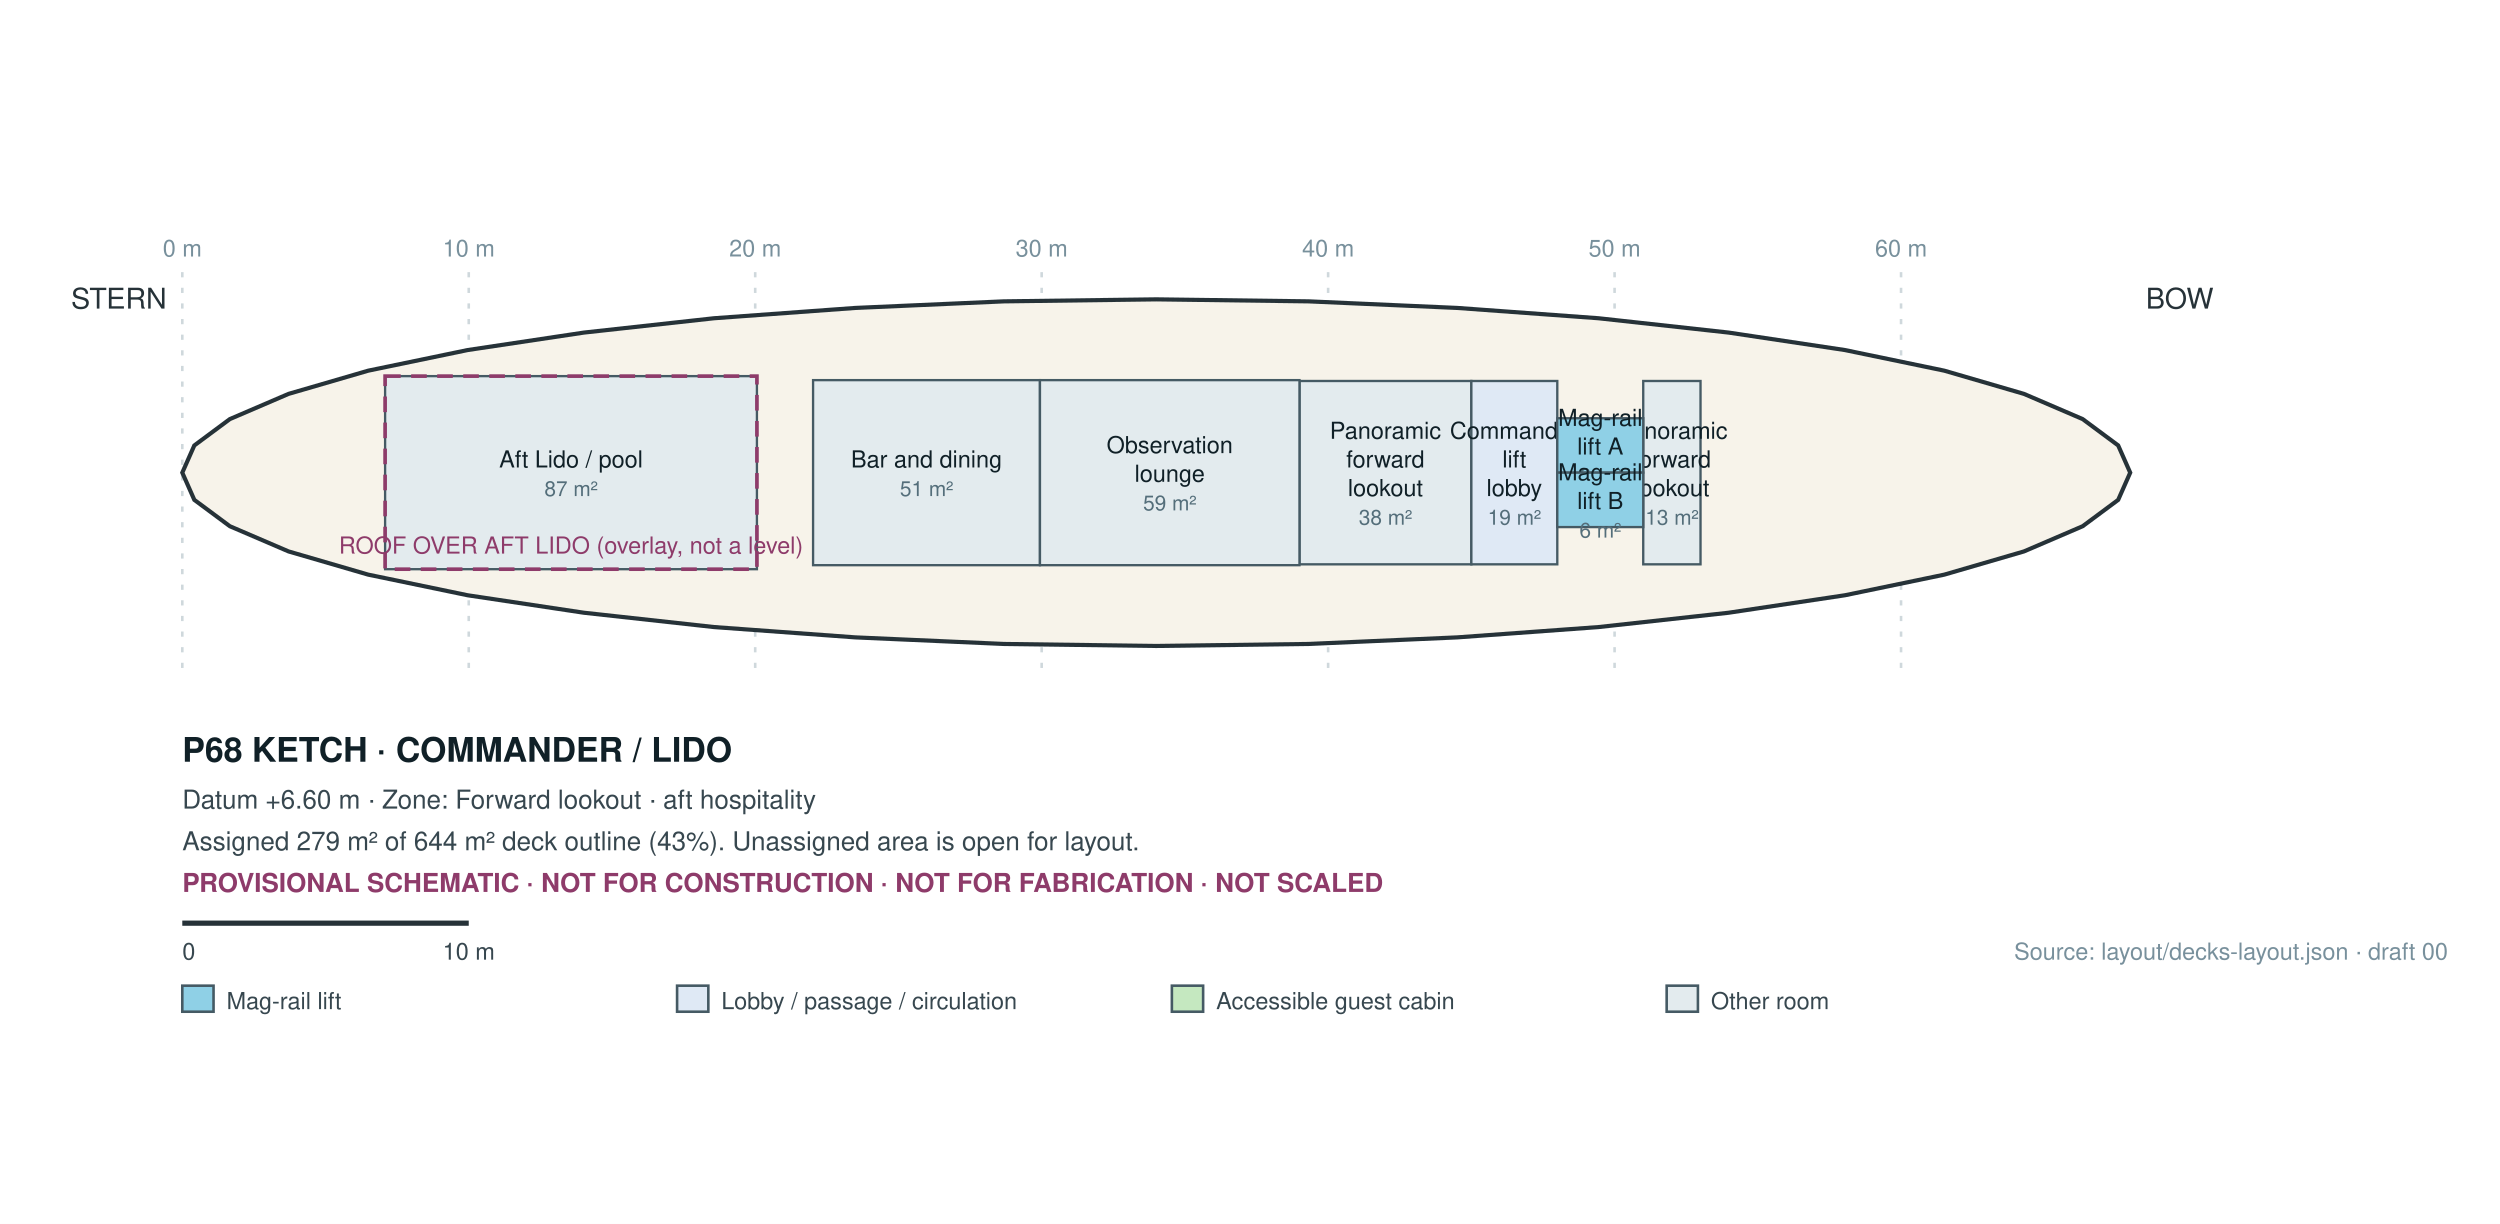
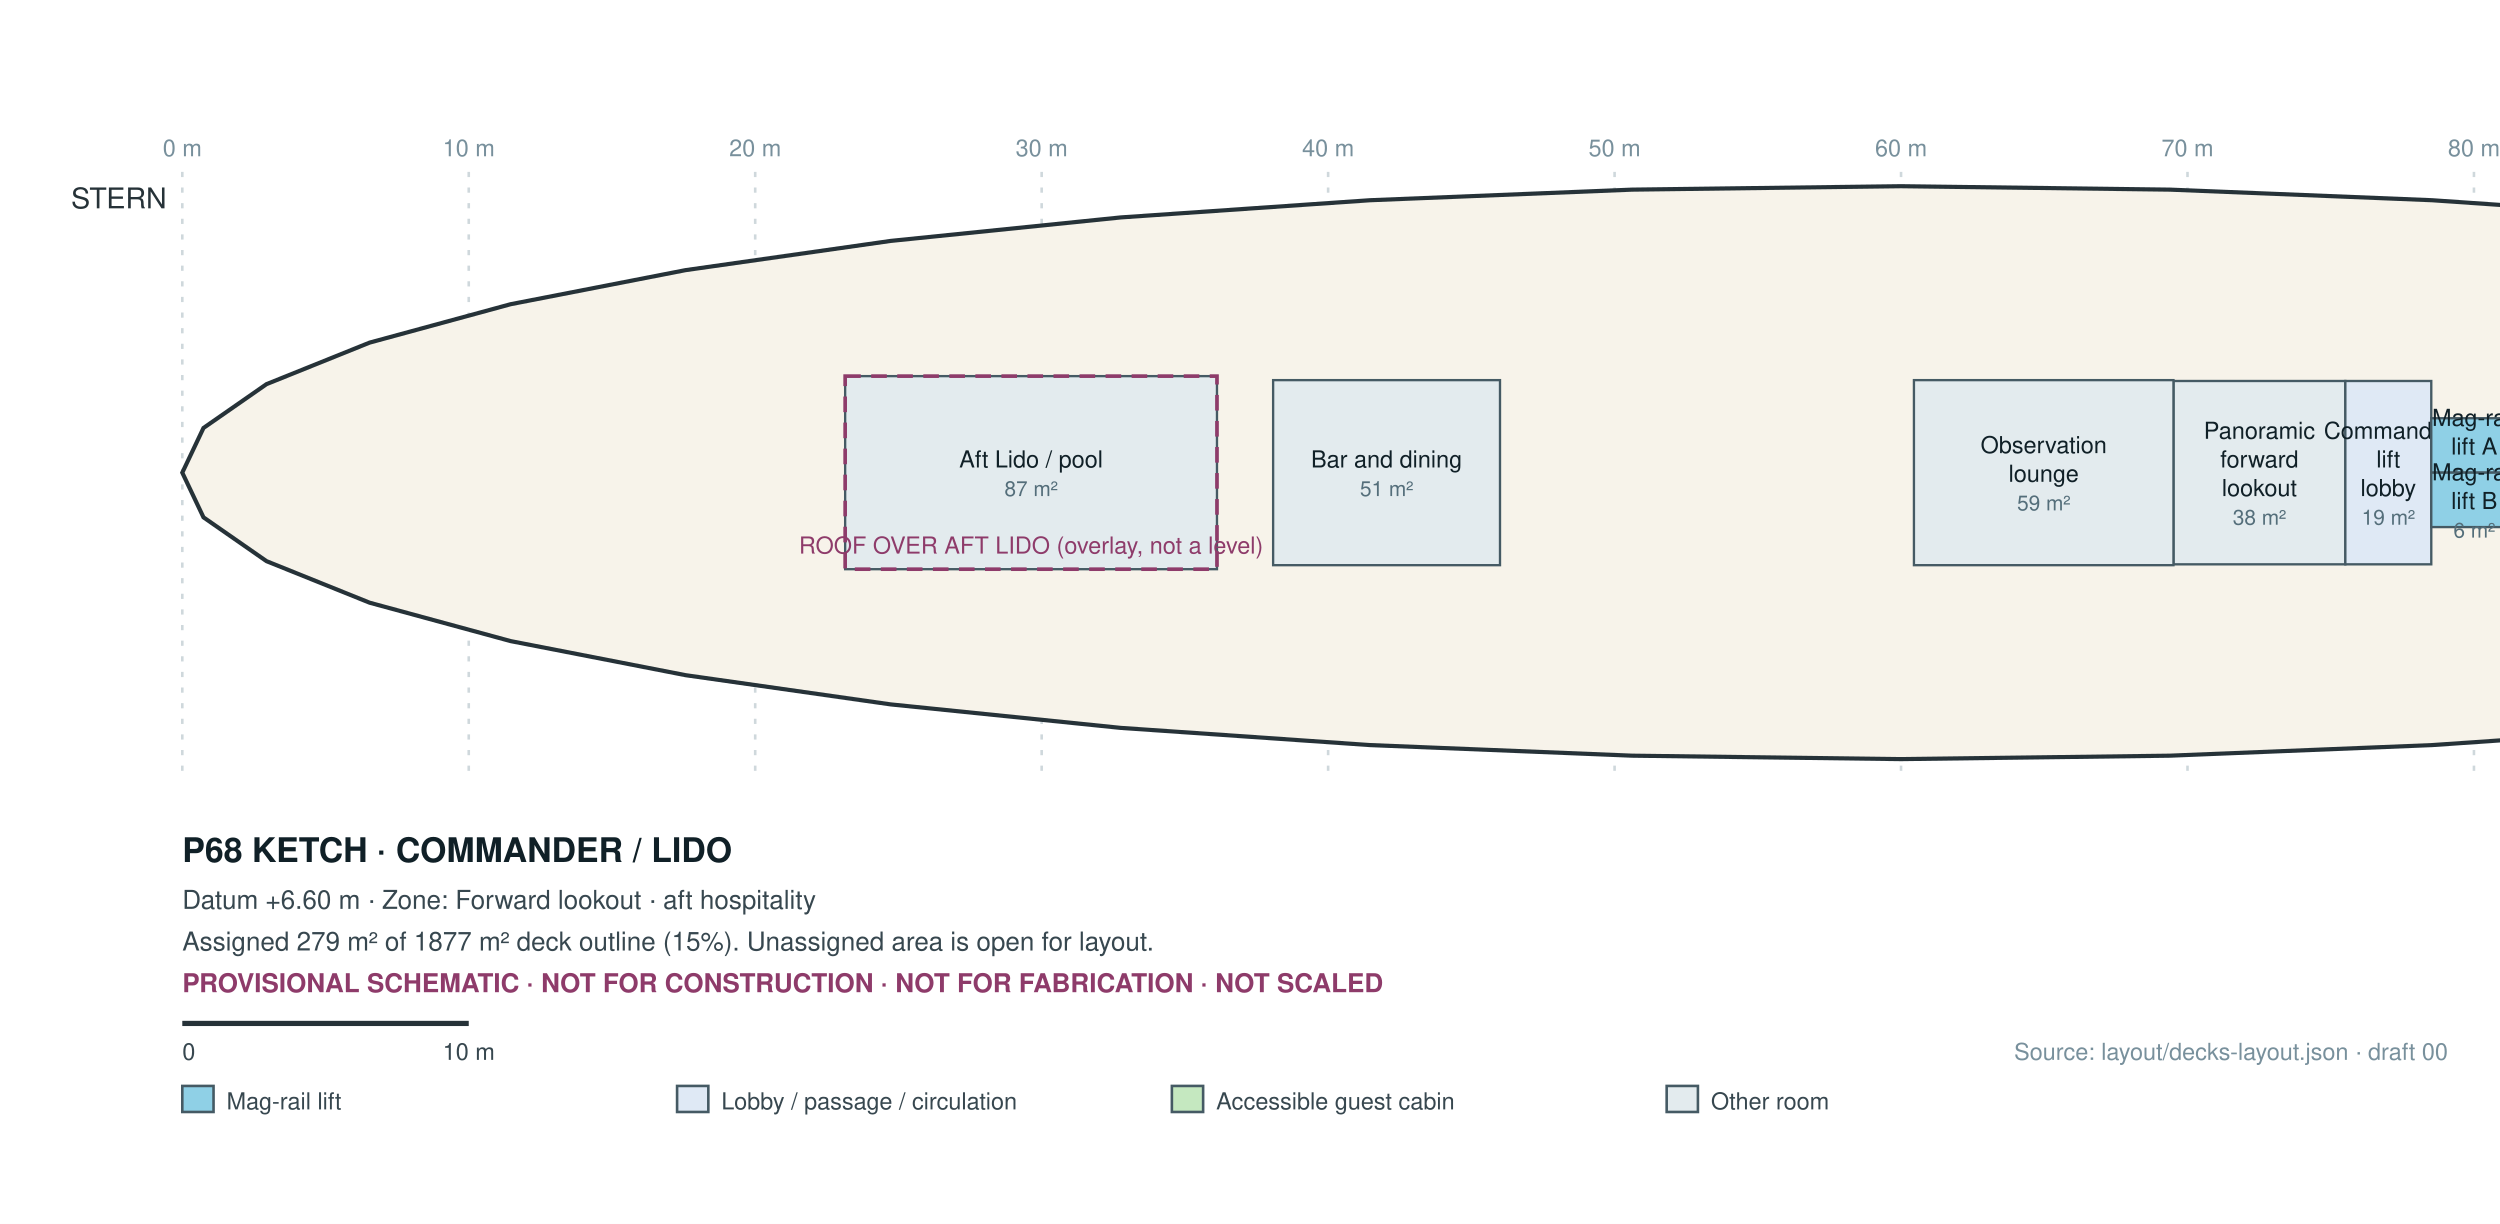
<svg xmlns="http://www.w3.org/2000/svg" width="960" height="470" viewBox="0 0 960 470" font-family="Helvetica, Arial, sans-serif">
  <rect width="960" height="470" fill="#ffffff" />
  <g transform="translate(0 0)">
-     <line x1="70" y1="104.5" x2="70" y2="258.5" stroke="#cfd8dc" stroke-dasharray="2 4" />
-     <text x="70" y="98.5" font-size="9" fill="#78909c" text-anchor="middle">0 m</text>
-     <line x1="180" y1="104.5" x2="180" y2="258.5" stroke="#cfd8dc" stroke-dasharray="2 4" />
-     <text x="180" y="98.5" font-size="9" fill="#78909c" text-anchor="middle">10 m</text>
-     <line x1="290" y1="104.5" x2="290" y2="258.5" stroke="#cfd8dc" stroke-dasharray="2 4" />
-     <text x="290" y="98.5" font-size="9" fill="#78909c" text-anchor="middle">20 m</text>
-     <line x1="400" y1="104.5" x2="400" y2="258.5" stroke="#cfd8dc" stroke-dasharray="2 4" />
-     <text x="400" y="98.5" font-size="9" fill="#78909c" text-anchor="middle">30 m</text>
-     <line x1="510" y1="104.5" x2="510" y2="258.5" stroke="#cfd8dc" stroke-dasharray="2 4" />
-     <text x="510" y="98.5" font-size="9" fill="#78909c" text-anchor="middle">40 m</text>
-     <line x1="620" y1="104.5" x2="620" y2="258.5" stroke="#cfd8dc" stroke-dasharray="2 4" />
-     <text x="620" y="98.5" font-size="9" fill="#78909c" text-anchor="middle">50 m</text>
-     <line x1="730" y1="104.5" x2="730" y2="258.5" stroke="#cfd8dc" stroke-dasharray="2 4" />
-     <text x="730" y="98.5" font-size="9" fill="#78909c" text-anchor="middle">60 m</text>
-     <line x1="70" y1="181.5" x2="818" y2="181.5" stroke="#90a4ae" stroke-dasharray="8 4 2 4" />
-     <polygon points="818,181.5 813.38,191.95 799.74,202.07 777.19,211.75 746.61,220.66 708.44,228.58 663.78,235.29 613.84,240.79 559.61,244.75 502.52,247.28 444,248.05 385.48,247.28 328.39,244.75 274.16,240.79 224.22,235.29 179.56,228.58 141.39,220.66 110.81,211.75 88.26,202.07 74.62,191.95 70,181.5 74.62,171.05 88.26,160.93 110.81,151.25 141.39,142.34 179.56,134.42 224.22,127.71 274.16,122.21 328.39,118.25 385.48,115.72 444,114.95 502.52,115.72 559.61,118.25 613.84,122.21 663.78,127.71 708.44,134.42 746.61,142.34 777.19,151.25 799.74,160.93 813.38,171.05" fill="#f7f3ea" stroke="#263238" stroke-width="1.6" />
-     <rect x="147.88" y="144.43" width="142.78" height="74.14" fill="#e3ebee" stroke="#455a64" stroke-width="0.9" />
-     <text x="219.27" y="179.5" font-size="9" fill="#102027" text-anchor="middle">Aft Lido / pool</text>
-     <text x="219.27" y="190.5" font-size="8" fill="#546e7a" text-anchor="middle">87 m²</text>
-     <rect x="312.22" y="145.97" width="87.12" height="71.06" fill="#e3ebee" stroke="#455a64" stroke-width="0.9" />
-     <text x="355.78" y="179.5" font-size="9" fill="#102027" text-anchor="middle">Bar and dining</text>
-     <text x="355.78" y="190.5" font-size="8" fill="#546e7a" text-anchor="middle">51 m²</text>
-     <rect x="499" y="146.3" width="66" height="70.4" fill="#e3ebee" stroke="#455a64" stroke-width="0.9" />
-     <text x="532" y="168.5" font-size="9" fill="#102027" text-anchor="middle">Panoramic</text>
-     <text x="532" y="179.5" font-size="9" fill="#102027" text-anchor="middle">forward</text>
-     <text x="532" y="190.5" font-size="9" fill="#102027" text-anchor="middle">lookout</text>
-     <text x="532" y="201.5" font-size="8" fill="#546e7a" text-anchor="middle">38 m²</text>
-     <rect x="565" y="146.3" width="33" height="70.4" fill="#dfe9f5" stroke="#455a64" stroke-width="0.9" />
-     <text x="581.5" y="168.5" font-size="9" fill="#102027" text-anchor="middle">Commander</text>
-     <text x="581.5" y="179.5" font-size="9" fill="#102027" text-anchor="middle">lift</text>
-     <text x="581.5" y="190.5" font-size="9" fill="#102027" text-anchor="middle">lobby</text>
-     <text x="581.5" y="201.5" font-size="8" fill="#546e7a" text-anchor="middle">19 m²</text>
-     <rect x="631" y="146.3" width="22" height="70.4" fill="#e3ebee" stroke="#455a64" stroke-width="0.9" />
-     <text x="642" y="168.5" font-size="9" fill="#102027" text-anchor="middle">Panoramic</text>
-     <text x="642" y="179.5" font-size="9" fill="#102027" text-anchor="middle">forward</text>
-     <text x="642" y="190.5" font-size="9" fill="#102027" text-anchor="middle">lookout</text>
-     <text x="642" y="201.5" font-size="8" fill="#546e7a" text-anchor="middle">13 m²</text>
-     <rect x="598" y="160.6" width="33" height="20.9" fill="#8fd0e6" stroke="#455a64" stroke-width="0.9" />
-     <text x="614.5" y="163.55" font-size="9" fill="#102027" text-anchor="middle">Mag-rail</text>
-     <text x="614.5" y="174.55" font-size="9" fill="#102027" text-anchor="middle">lift A</text>
-     <text x="614.5" y="185.55" font-size="8" fill="#546e7a" text-anchor="middle">6 m²</text>
-     <rect x="598" y="181.5" width="33" height="20.9" fill="#8fd0e6" stroke="#455a64" stroke-width="0.9" />
-     <text x="614.5" y="184.45" font-size="9" fill="#102027" text-anchor="middle">Mag-rail</text>
-     <text x="614.5" y="195.45" font-size="9" fill="#102027" text-anchor="middle">lift B</text>
-     <text x="614.5" y="206.45" font-size="8" fill="#546e7a" text-anchor="middle">6 m²</text>
-     <rect x="399.34" y="145.97" width="99.66" height="71.06" fill="#e3ebee" stroke="#455a64" stroke-width="0.9" />
-     <text x="449.17" y="174" font-size="9" fill="#102027" text-anchor="middle">Observation</text>
-     <text x="449.17" y="185" font-size="9" fill="#102027" text-anchor="middle">lounge</text>
-     <text x="449.17" y="196" font-size="8" fill="#546e7a" text-anchor="middle">59 m²</text>
-     <rect x="147.88" y="144.43" width="142.78" height="74.14" fill="none" stroke="#8e3b6a" stroke-width="1.4" stroke-dasharray="6 4" />
-     <text x="219.27" y="212.57" font-size="9" fill="#8e3b6a" text-anchor="middle">ROOF OVER AFT LIDO (overlay, not a level)</text>
-     <text x="64" y="118.5" font-size="11" fill="#263238" text-anchor="end">STERN</text>
-     <text x="824" y="118.5" font-size="11" fill="#263238">BOW</text>
-     <text x="70" y="292.5" font-size="13" font-weight="600" fill="#102027">P68 KETCH · COMMANDER / LIDO</text>
-     <text x="70" y="310.5" font-size="10" fill="#37474f">Datum +6.60 m · Zone: Forward lookout · aft hospitality</text>
-     <text x="70" y="326.5" font-size="10" fill="#37474f">Assigned 279 m² of 644 m² deck outline (43%). Unassigned area is open for layout.</text>
-     <text x="70" y="342.5" font-size="10" font-weight="600" fill="#8e3b6a">PROVISIONAL SCHEMATIC · NOT FOR CONSTRUCTION · NOT FOR FABRICATION · NOT SCALED</text>
-     <rect x="70" y="378.5" width="12" height="10" fill="#8fd0e6" stroke="#455a64" />
-     <text x="87" y="387.5" font-size="9" fill="#37474f">Mag-rail lift</text>
-     <rect x="260" y="378.5" width="12" height="10" fill="#dfe9f5" stroke="#455a64" />
-     <text x="277" y="387.5" font-size="9" fill="#37474f">Lobby / passage / circulation</text>
-     <rect x="450" y="378.5" width="12" height="10" fill="#c5e8c0" stroke="#455a64" />
-     <text x="467" y="387.5" font-size="9" fill="#37474f">Accessible guest cabin</text>
-     <rect x="640" y="378.5" width="12" height="10" fill="#e3ebee" stroke="#455a64" />
-     <text x="657" y="387.5" font-size="9" fill="#37474f">Other room</text>
-     <line x1="70" y1="354.5" x2="180" y2="354.5" stroke="#263238" stroke-width="2" />
-     <text x="70" y="368.5" font-size="9" fill="#37474f">0</text>
-     <text x="180" y="368.5" font-size="9" fill="#37474f" text-anchor="middle">10 m</text>
-     <text x="940" y="368.5" font-size="9" fill="#78909c" text-anchor="end">Source: layout/decks-layout.json · draft 00</text>
+     <line x1="70" y1="66" x2="70" y2="297" stroke="#cfd8dc" stroke-dasharray="2 4" />
+     <text x="70" y="60" font-size="9" fill="#78909c" text-anchor="middle">0 m</text>
+     <line x1="180" y1="66" x2="180" y2="297" stroke="#cfd8dc" stroke-dasharray="2 4" />
+     <text x="180" y="60" font-size="9" fill="#78909c" text-anchor="middle">10 m</text>
+     <line x1="290" y1="66" x2="290" y2="297" stroke="#cfd8dc" stroke-dasharray="2 4" />
+     <text x="290" y="60" font-size="9" fill="#78909c" text-anchor="middle">20 m</text>
+     <line x1="400" y1="66" x2="400" y2="297" stroke="#cfd8dc" stroke-dasharray="2 4" />
+     <text x="400" y="60" font-size="9" fill="#78909c" text-anchor="middle">30 m</text>
+     <line x1="510" y1="66" x2="510" y2="297" stroke="#cfd8dc" stroke-dasharray="2 4" />
+     <text x="510" y="60" font-size="9" fill="#78909c" text-anchor="middle">40 m</text>
+     <line x1="620" y1="66" x2="620" y2="297" stroke="#cfd8dc" stroke-dasharray="2 4" />
+     <text x="620" y="60" font-size="9" fill="#78909c" text-anchor="middle">50 m</text>
+     <line x1="730" y1="66" x2="730" y2="297" stroke="#cfd8dc" stroke-dasharray="2 4" />
+     <text x="730" y="60" font-size="9" fill="#78909c" text-anchor="middle">60 m</text>
+     <line x1="840" y1="66" x2="840" y2="297" stroke="#cfd8dc" stroke-dasharray="2 4" />
+     <text x="840" y="60" font-size="9" fill="#78909c" text-anchor="middle">70 m</text>
+     <line x1="950" y1="66" x2="950" y2="297" stroke="#cfd8dc" stroke-dasharray="2 4" />
+     <text x="950" y="60" font-size="9" fill="#78909c" text-anchor="middle">80 m</text>
+     <line x1="1060" y1="66" x2="1060" y2="297" stroke="#cfd8dc" stroke-dasharray="2 4" />
+     <text x="1060" y="60" font-size="9" fill="#78909c" text-anchor="middle">90 m</text>
+     <line x1="1170" y1="66" x2="1170" y2="297" stroke="#cfd8dc" stroke-dasharray="2 4" />
+     <text x="1170" y="60" font-size="9" fill="#78909c" text-anchor="middle">100 m</text>
+     <line x1="1280" y1="66" x2="1280" y2="297" stroke="#cfd8dc" stroke-dasharray="2 4" />
+     <text x="1280" y="60" font-size="9" fill="#78909c" text-anchor="middle">110 m</text>
+     <line x1="1390" y1="66" x2="1390" y2="297" stroke="#cfd8dc" stroke-dasharray="2 4" />
+     <text x="1390" y="60" font-size="9" fill="#78909c" text-anchor="middle">120 m</text>
+     <line x1="70" y1="181.5" x2="1390" y2="181.5" stroke="#90a4ae" stroke-dasharray="8 4 2 4" />
+     <polygon points="1390,181.5 1381.86,198.66 1357.66,215.49 1318.06,231.44 1263.94,246.18 1196.73,259.27 1117.97,270.49 1029.64,279.51 933.94,286.11 833.29,290.18 730,291.5 626.71,290.18 526.06,286.11 430.36,279.51 342.03,270.49 263.27,259.27 196.06,246.18 141.94,231.44 102.34,215.49 78.14,198.66 70,181.5 78.14,164.34 102.34,147.51 141.94,131.56 196.06,116.82 263.27,103.73 342.03,92.51 430.36,83.49 526.06,76.89 626.71,72.82 730,71.5 833.29,72.82 933.94,76.89 1029.64,83.49 1117.97,92.51 1196.73,103.73 1263.94,116.82 1318.06,131.56 1357.66,147.51 1381.86,164.34" fill="#f7f3ea" stroke="#263238" stroke-width="1.6" />
+     <rect x="324.54" y="144.43" width="142.78" height="74.14" fill="#e3ebee" stroke="#455a64" stroke-width="0.9" />
+     <text x="395.93" y="179.5" font-size="9" fill="#102027" text-anchor="middle">Aft Lido / pool</text>
+     <text x="395.93" y="190.5" font-size="8" fill="#546e7a" text-anchor="middle">87 m²</text>
+     <rect x="488.88" y="145.97" width="87.12" height="71.06" fill="#e3ebee" stroke="#455a64" stroke-width="0.9" />
+     <text x="532.44" y="179.5" font-size="9" fill="#102027" text-anchor="middle">Bar and dining</text>
+     <text x="532.44" y="190.5" font-size="8" fill="#546e7a" text-anchor="middle">51 m²</text>
+     <rect x="834.61" y="146.3" width="66" height="70.4" fill="#e3ebee" stroke="#455a64" stroke-width="0.9" />
+     <text x="867.61" y="168.5" font-size="9" fill="#102027" text-anchor="middle">Panoramic</text>
+     <text x="867.61" y="179.5" font-size="9" fill="#102027" text-anchor="middle">forward</text>
+     <text x="867.61" y="190.5" font-size="9" fill="#102027" text-anchor="middle">lookout</text>
+     <text x="867.61" y="201.5" font-size="8" fill="#546e7a" text-anchor="middle">38 m²</text>
+     <rect x="900.61" y="146.3" width="33" height="70.4" fill="#dfe9f5" stroke="#455a64" stroke-width="0.9" />
+     <text x="917.11" y="168.5" font-size="9" fill="#102027" text-anchor="middle">Commander</text>
+     <text x="917.11" y="179.5" font-size="9" fill="#102027" text-anchor="middle">lift</text>
+     <text x="917.11" y="190.5" font-size="9" fill="#102027" text-anchor="middle">lobby</text>
+     <text x="917.11" y="201.5" font-size="8" fill="#546e7a" text-anchor="middle">19 m²</text>
+     <rect x="966.61" y="146.3" width="22" height="70.4" fill="#e3ebee" stroke="#455a64" stroke-width="0.9" />
+     <text x="977.61" y="168.5" font-size="9" fill="#102027" text-anchor="middle">Panoramic</text>
+     <text x="977.61" y="179.5" font-size="9" fill="#102027" text-anchor="middle">forward</text>
+     <text x="977.61" y="190.5" font-size="9" fill="#102027" text-anchor="middle">lookout</text>
+     <text x="977.61" y="201.5" font-size="8" fill="#546e7a" text-anchor="middle">13 m²</text>
+     <rect x="933.61" y="160.6" width="33" height="20.9" fill="#8fd0e6" stroke="#455a64" stroke-width="0.9" />
+     <text x="950.11" y="163.55" font-size="9" fill="#102027" text-anchor="middle">Mag-rail</text>
+     <text x="950.11" y="174.55" font-size="9" fill="#102027" text-anchor="middle">lift A</text>
+     <text x="950.11" y="185.55" font-size="8" fill="#546e7a" text-anchor="middle">6 m²</text>
+     <rect x="933.61" y="181.5" width="33" height="20.9" fill="#8fd0e6" stroke="#455a64" stroke-width="0.9" />
+     <text x="950.11" y="184.45" font-size="9" fill="#102027" text-anchor="middle">Mag-rail</text>
+     <text x="950.11" y="195.45" font-size="9" fill="#102027" text-anchor="middle">lift B</text>
+     <text x="950.11" y="206.45" font-size="8" fill="#546e7a" text-anchor="middle">6 m²</text>
+     <rect x="734.95" y="145.97" width="99.66" height="71.06" fill="#e3ebee" stroke="#455a64" stroke-width="0.9" />
+     <text x="784.78" y="174" font-size="9" fill="#102027" text-anchor="middle">Observation</text>
+     <text x="784.78" y="185" font-size="9" fill="#102027" text-anchor="middle">lounge</text>
+     <text x="784.78" y="196" font-size="8" fill="#546e7a" text-anchor="middle">59 m²</text>
+     <rect x="324.54" y="144.43" width="142.78" height="74.14" fill="none" stroke="#8e3b6a" stroke-width="1.4" stroke-dasharray="6 4" />
+     <text x="395.93" y="212.57" font-size="9" fill="#8e3b6a" text-anchor="middle">ROOF OVER AFT LIDO (overlay, not a level)</text>
+     <text x="64" y="80" font-size="11" fill="#263238" text-anchor="end">STERN</text>
+     <text x="1396" y="80" font-size="11" fill="#263238">BOW</text>
+     <text x="70" y="331" font-size="13" font-weight="600" fill="#102027">P68 KETCH · COMMANDER / LIDO</text>
+     <text x="70" y="349" font-size="10" fill="#37474f">Datum +6.60 m · Zone: Forward lookout · aft hospitality</text>
+     <text x="70" y="365" font-size="10" fill="#37474f">Assigned 279 m² of 1877 m² deck outline (15%). Unassigned area is open for layout.</text>
+     <text x="70" y="381" font-size="10" font-weight="600" fill="#8e3b6a">PROVISIONAL SCHEMATIC · NOT FOR CONSTRUCTION · NOT FOR FABRICATION · NOT SCALED</text>
+     <rect x="70" y="417" width="12" height="10" fill="#8fd0e6" stroke="#455a64" />
+     <text x="87" y="426" font-size="9" fill="#37474f">Mag-rail lift</text>
+     <rect x="260" y="417" width="12" height="10" fill="#dfe9f5" stroke="#455a64" />
+     <text x="277" y="426" font-size="9" fill="#37474f">Lobby / passage / circulation</text>
+     <rect x="450" y="417" width="12" height="10" fill="#c5e8c0" stroke="#455a64" />
+     <text x="467" y="426" font-size="9" fill="#37474f">Accessible guest cabin</text>
+     <rect x="640" y="417" width="12" height="10" fill="#e3ebee" stroke="#455a64" />
+     <text x="657" y="426" font-size="9" fill="#37474f">Other room</text>
+     <line x1="70" y1="393" x2="180" y2="393" stroke="#263238" stroke-width="2" />
+     <text x="70" y="407" font-size="9" fill="#37474f">0</text>
+     <text x="180" y="407" font-size="9" fill="#37474f" text-anchor="middle">10 m</text>
+     <text x="940" y="407" font-size="9" fill="#78909c" text-anchor="end">Source: layout/decks-layout.json · draft 00</text>
  </g>
</svg>
